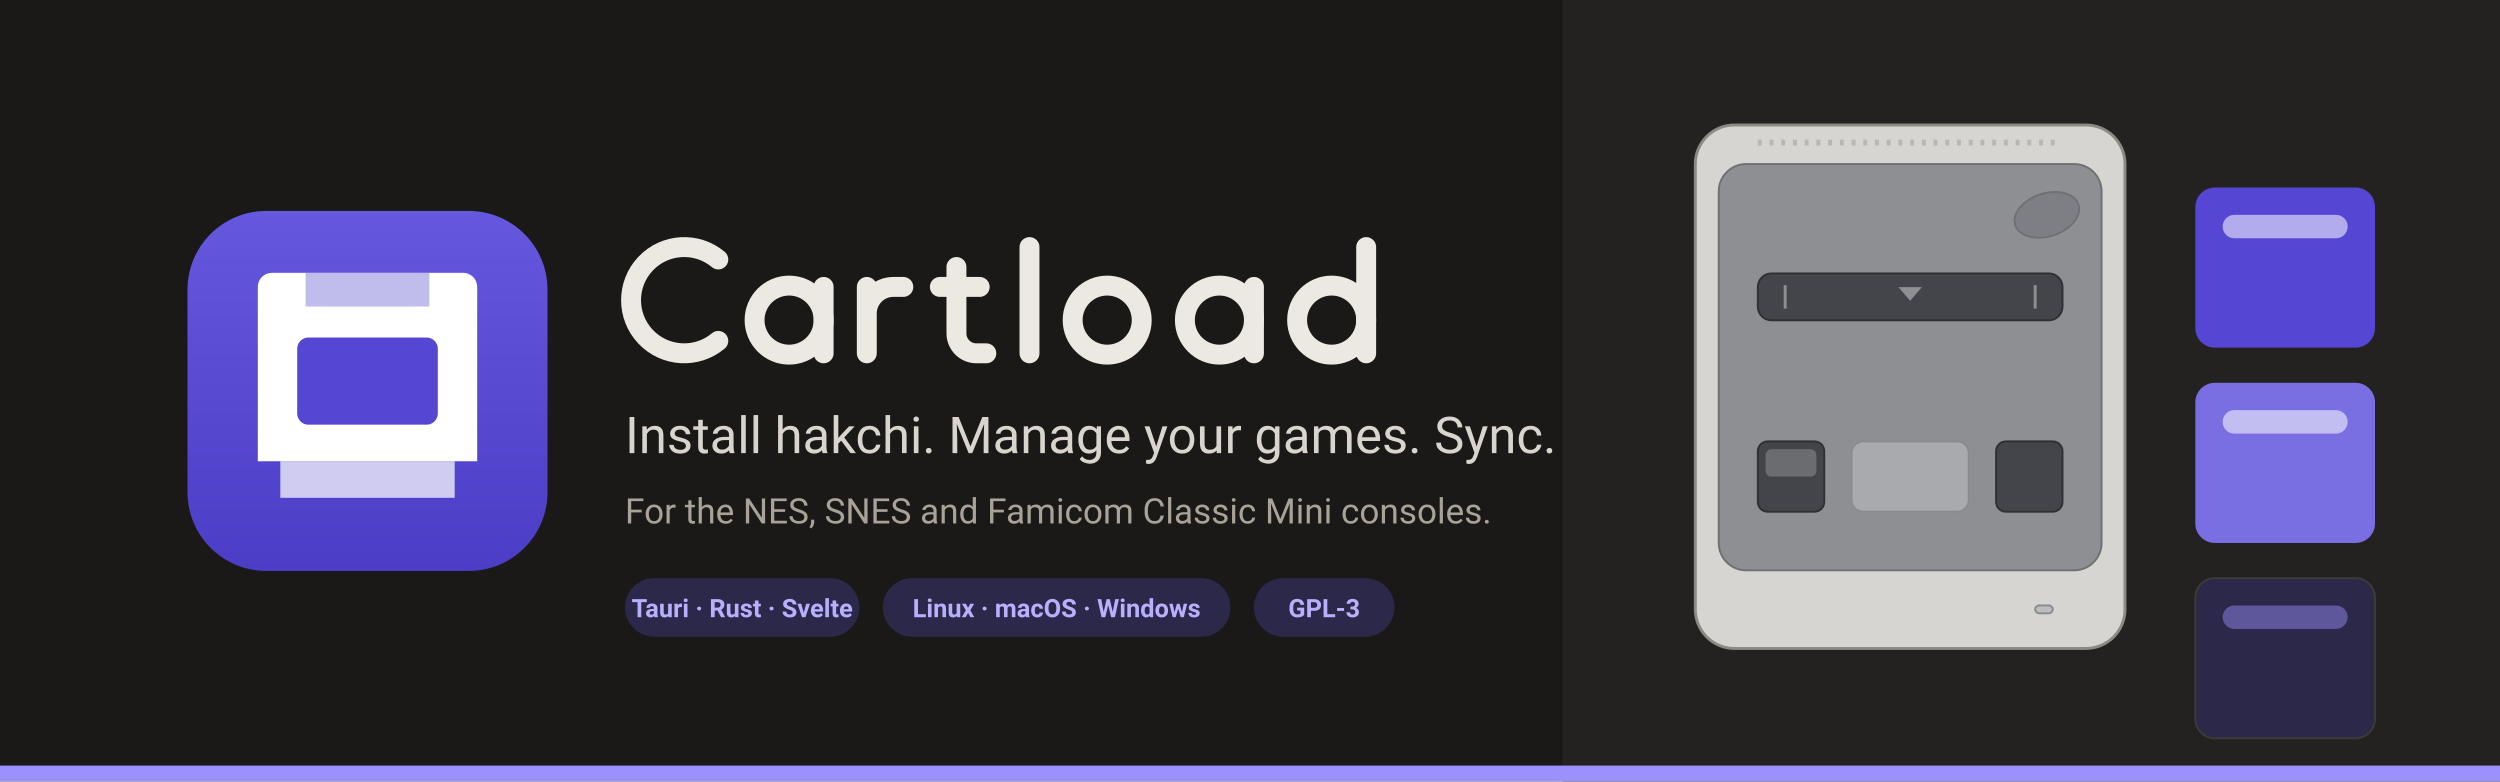
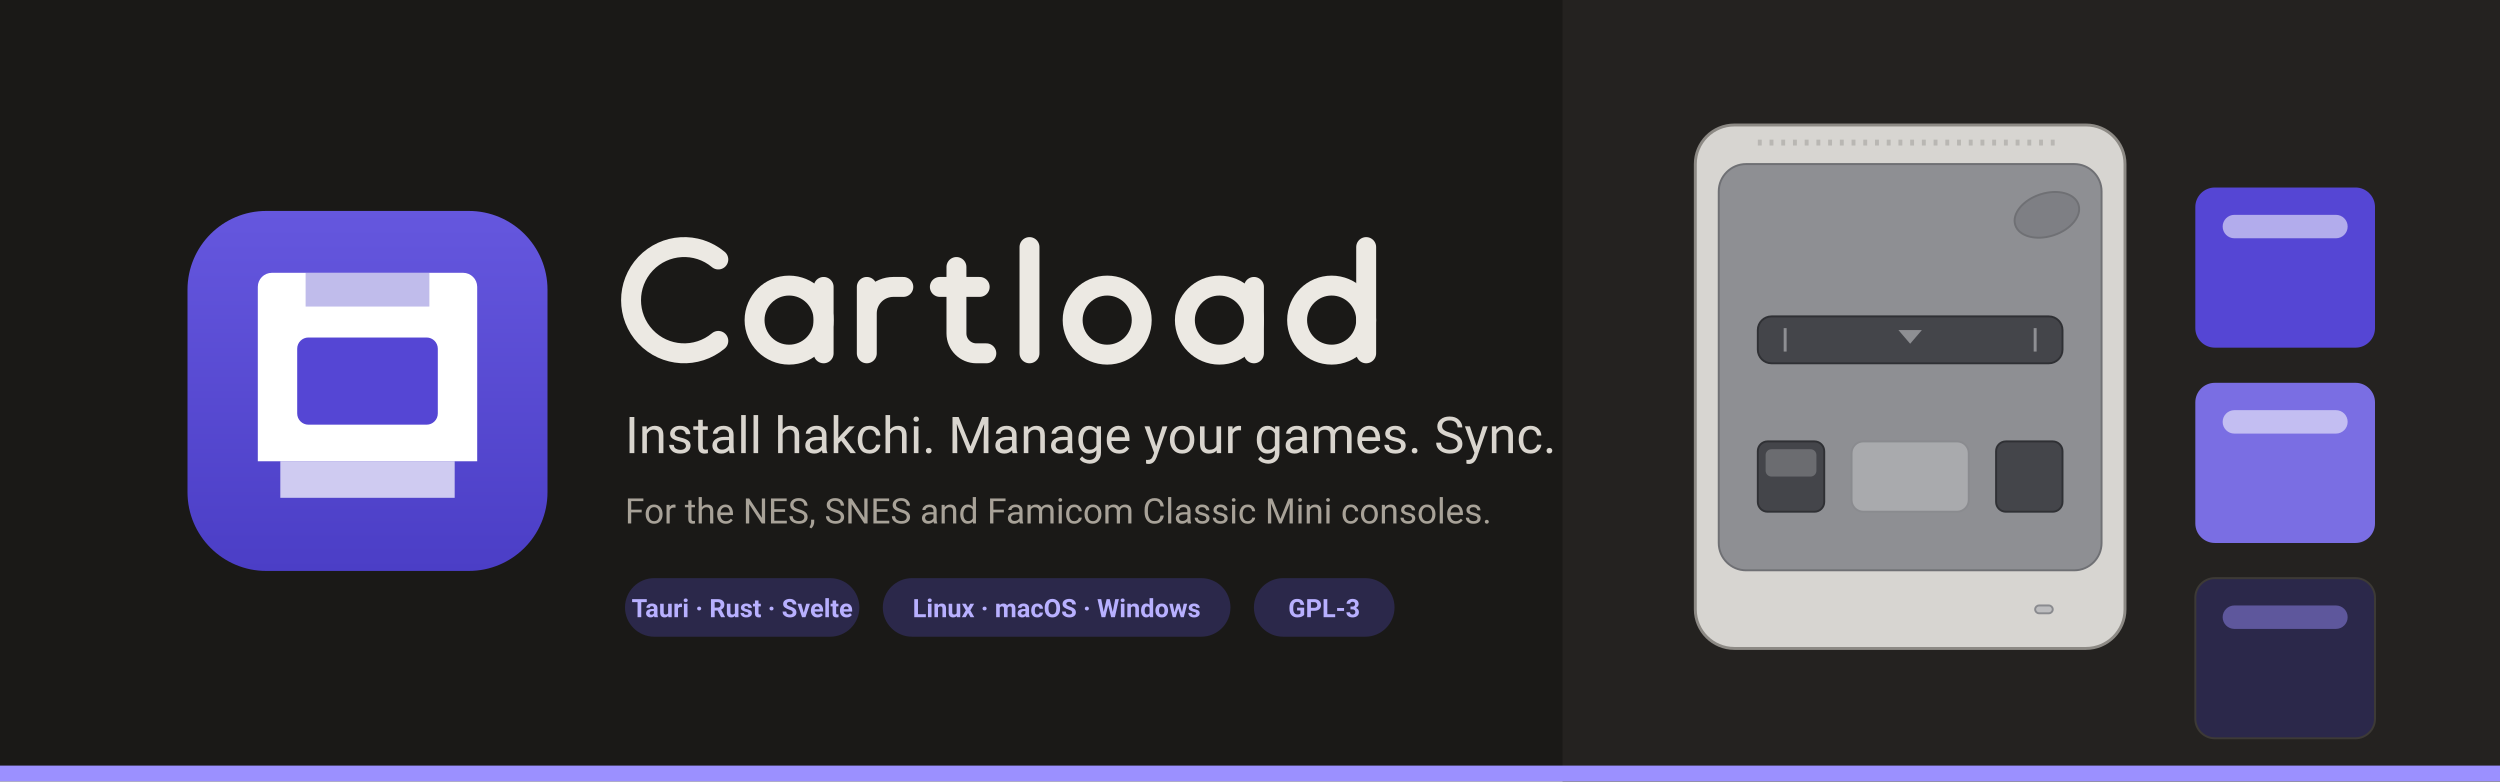
<svg xmlns="http://www.w3.org/2000/svg" width="1280" height="400" viewBox="0 0 1280 400" role="img" aria-labelledby="t d">
  <defs>
    <linearGradient id="mark" x1="0" y1="0" x2="0" y2="1">
      <stop offset="0" stop-color="#6557de" />
      <stop offset="1" stop-color="#4b3ec6" />
    </linearGradient>
    <clipPath id="frame">
      <rect width="1280" height="400" />
    </clipPath>
  </defs>
  <g clip-path="url(#frame)">
    <rect width="1280" height="400" fill="#1a1917" />
    <rect x="800" y="-40" width="580" height="480" rx="40" fill="#242220" />
    <rect x="0" y="392" width="1280" height="8" fill="#9b90ff" />
  </g>
  <g transform="translate(96 108) scale(0.72)">
    <rect width="256" height="256" rx="56" fill="url(#mark)" />
    <path d="M60 44h136a10 10 0 0 1 10 10v124H50V54a10 10 0 0 1 10-10z" fill="#ffffff" />
    <path d="M84 44v24h88V44z" fill="#4b3ec6" opacity="0.35" />
    <rect x="78" y="90" width="100" height="62" rx="8" fill="#5546d4" />
    <path d="M66 178h124v26H66z" fill="#ffffff" opacity="0.72" />
  </g>
  <g transform="translate(318 118) scale(3.4)" fill="none" stroke="#ece9e3" stroke-width="3" stroke-linecap="round" stroke-linejoin="round">
    <path d="M14.64 4.37A8 8 0 1 0 14.64 16.63" />
    <circle cx="25.3" cy="13.5" r="5.2" />
    <path d="M30.5 8.5V18.5" />
    <path d="M37 18.5V8.5M37 12.5A4 4 0 0 1 41 8.5H42.5" />
    <path d="M50.5 5.5V15.5A3 3 0 0 0 53.5 18.5H55M48 8.5H54" />
    <path d="M61.5 2.5V18.5" />
    <circle cx="73.2" cy="13.5" r="5.2" />
    <circle cx="90.1" cy="13.5" r="5.2" />
    <path d="M95.3 8.5V18.5" />
    <circle cx="107" cy="13.5" r="5.2" />
    <path d="M112.2 2.5V18.5" />
  </g>
  <g font-family="system-ui, -apple-system, 'Segoe UI', Roboto, 'Helvetica Neue', Arial, sans-serif">
    <text x="320" y="232" font-size="26" fill="#d9d5ce">Install hakchi. Manage your games. Sync.</text>
    <text x="320" y="268" font-size="18" fill="#a8a298">For the NES, SNES and Famicom Classic Mini consoles.</text>
    <g font-size="13" font-weight="600" fill="#b8b0ff">
      <rect x="320" y="296" width="120" height="30" rx="15" fill="#2b284a" />
      <text x="380" y="316" text-anchor="middle">Tauri · Rust · Svelte</text>
      <rect x="452" y="296" width="178" height="30" rx="15" fill="#2b284a" />
      <text x="541" y="316" text-anchor="middle">Linux · macOS · Windows</text>
      <rect x="642" y="296" width="72" height="30" rx="15" fill="#2b284a" />
      <text x="678" y="316" text-anchor="middle">GPL-3</text>
    </g>
  </g>
  <g transform="translate(868 64)">
    <rect x="0" y="0" width="220" height="268" rx="20" fill="#d7d5d1" stroke="#8d8a85" stroke-width="1.5" />
    <line x1="32" y1="9" x2="188" y2="9" stroke="#b9b7b3" stroke-width="3" stroke-dasharray="2 4" />
    <rect x="12" y="20" width="196" height="208" rx="14" fill="#8e8f93" stroke="#6f7074" />
    <ellipse cx="180" cy="46" rx="17" ry="11" transform="rotate(-18 180 46)" fill="#7e7f84" stroke="#6f7074" />
-     <rect x="32" y="76" width="156" height="24" rx="7" fill="#44454a" stroke="#2f3034" />
-     <line x1="46" y1="82" x2="46" y2="94" stroke="#8e8f93" stroke-width="1.5" />
-     <line x1="174" y1="82" x2="174" y2="94" stroke="#8e8f93" stroke-width="1.5" />
-     <path d="M104 83h12l-6 7z" fill="#8e8f93" />
+     <rect x="32" y="98" width="156" height="24" rx="7" fill="#44454a" stroke="#2f3034" />
+     <line x1="46" y1="104" x2="46" y2="116" stroke="#8e8f93" stroke-width="1.5" />
+     <line x1="174" y1="104" x2="174" y2="116" stroke="#8e8f93" stroke-width="1.5" />
+     <path d="M104 105h12l-6 7z" fill="#8e8f93" />
    <rect x="32" y="162" width="34" height="36" rx="5" fill="#44454a" stroke="#2f3034" />
    <rect x="36" y="166" width="26" height="14" rx="3" fill="#6b6c70" />
    <rect x="80" y="162" width="60" height="36" rx="6" fill="#a9aaad" stroke="#8a8b8f" />
    <rect x="154" y="162" width="34" height="36" rx="5" fill="#44454a" stroke="#2f3034" />
    <rect x="174" y="246" width="9" height="4" rx="2" fill="#bdbdbf" stroke="#8a8b8f" />
  </g>
  <g transform="translate(1124 96)">
    <rect x="0" y="0" width="92" height="82" rx="10" fill="#5546d4" />
    <rect x="0" y="100" width="92" height="82" rx="10" fill="#7a6ee3" />
    <rect x="0" y="200" width="92" height="82" rx="10" fill="#2b284a" stroke="#3d3a36" />
    <rect x="14" y="14" width="64" height="12" rx="6" fill="#ffffff" opacity="0.55" />
    <rect x="14" y="114" width="64" height="12" rx="6" fill="#ffffff" opacity="0.55" />
    <rect x="14" y="214" width="64" height="12" rx="6" fill="#9b90ff" opacity="0.45" />
  </g>
</svg>
